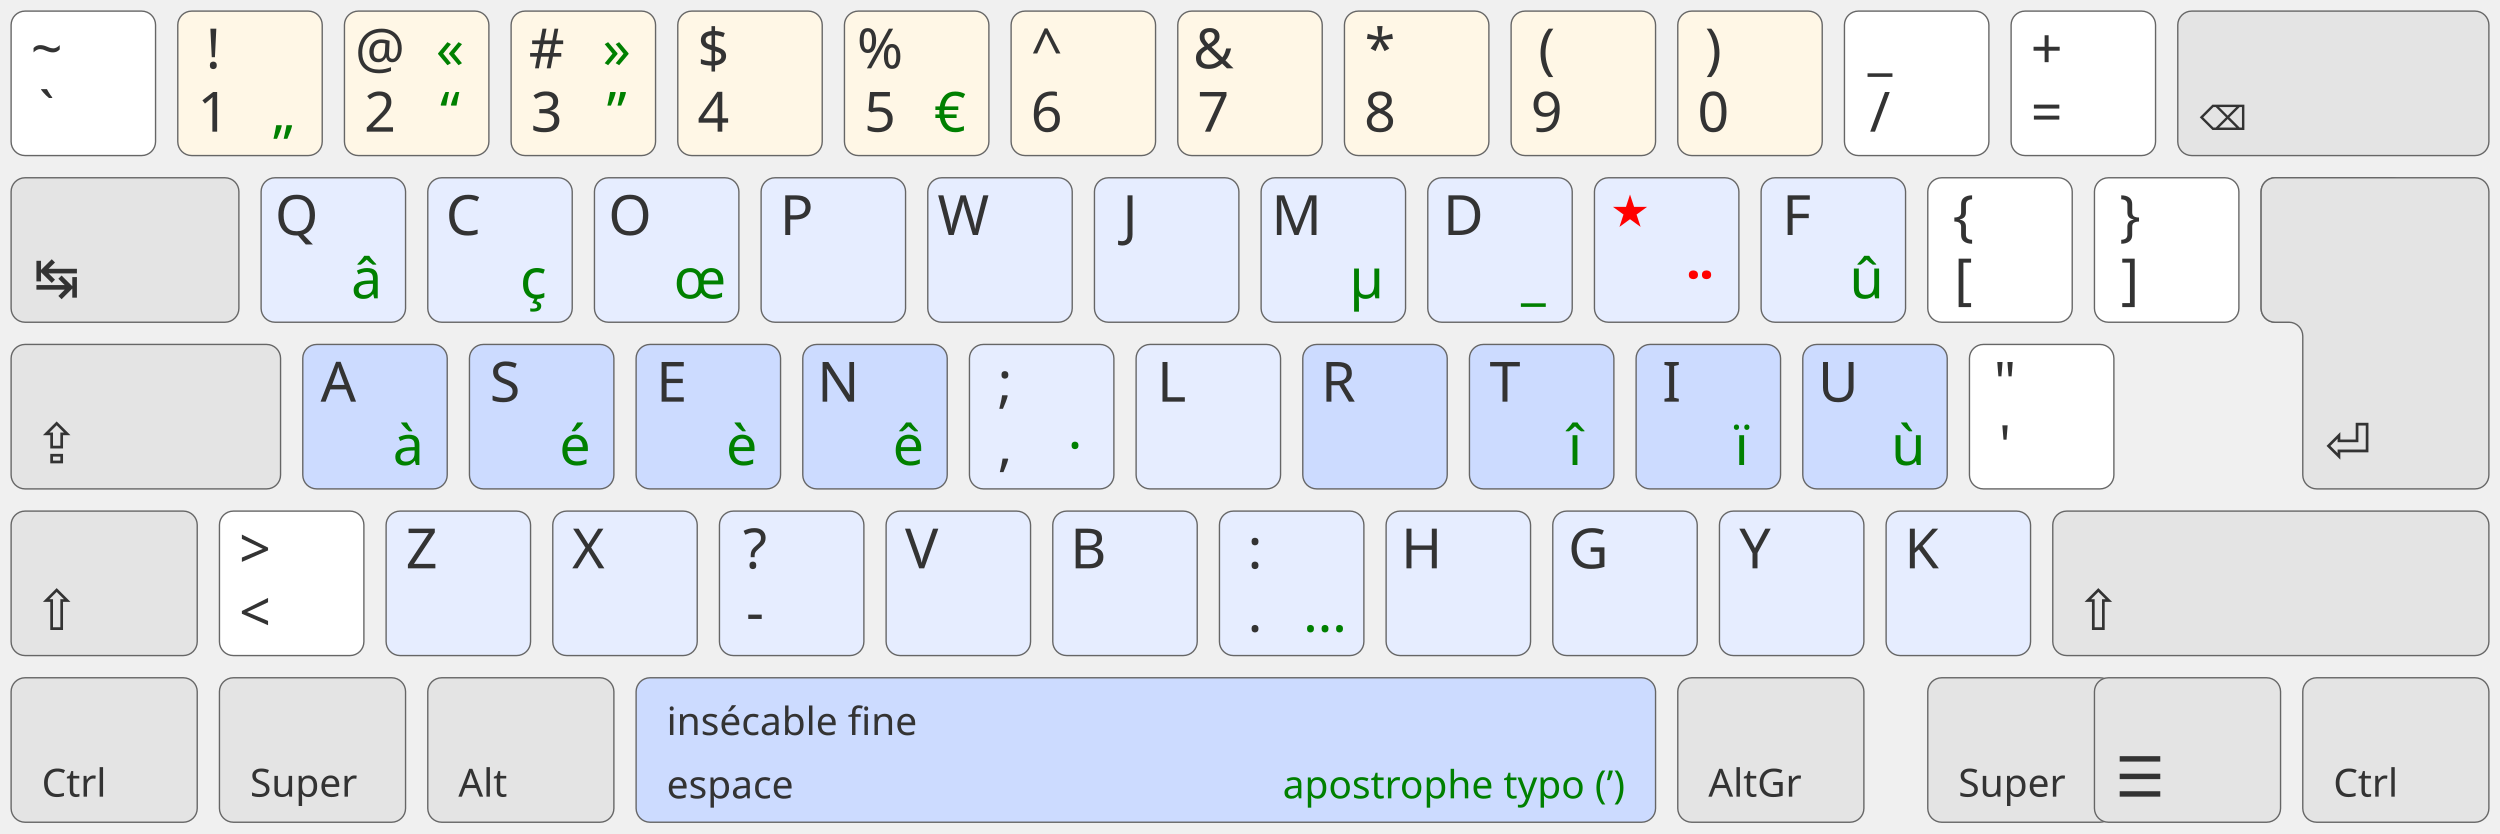
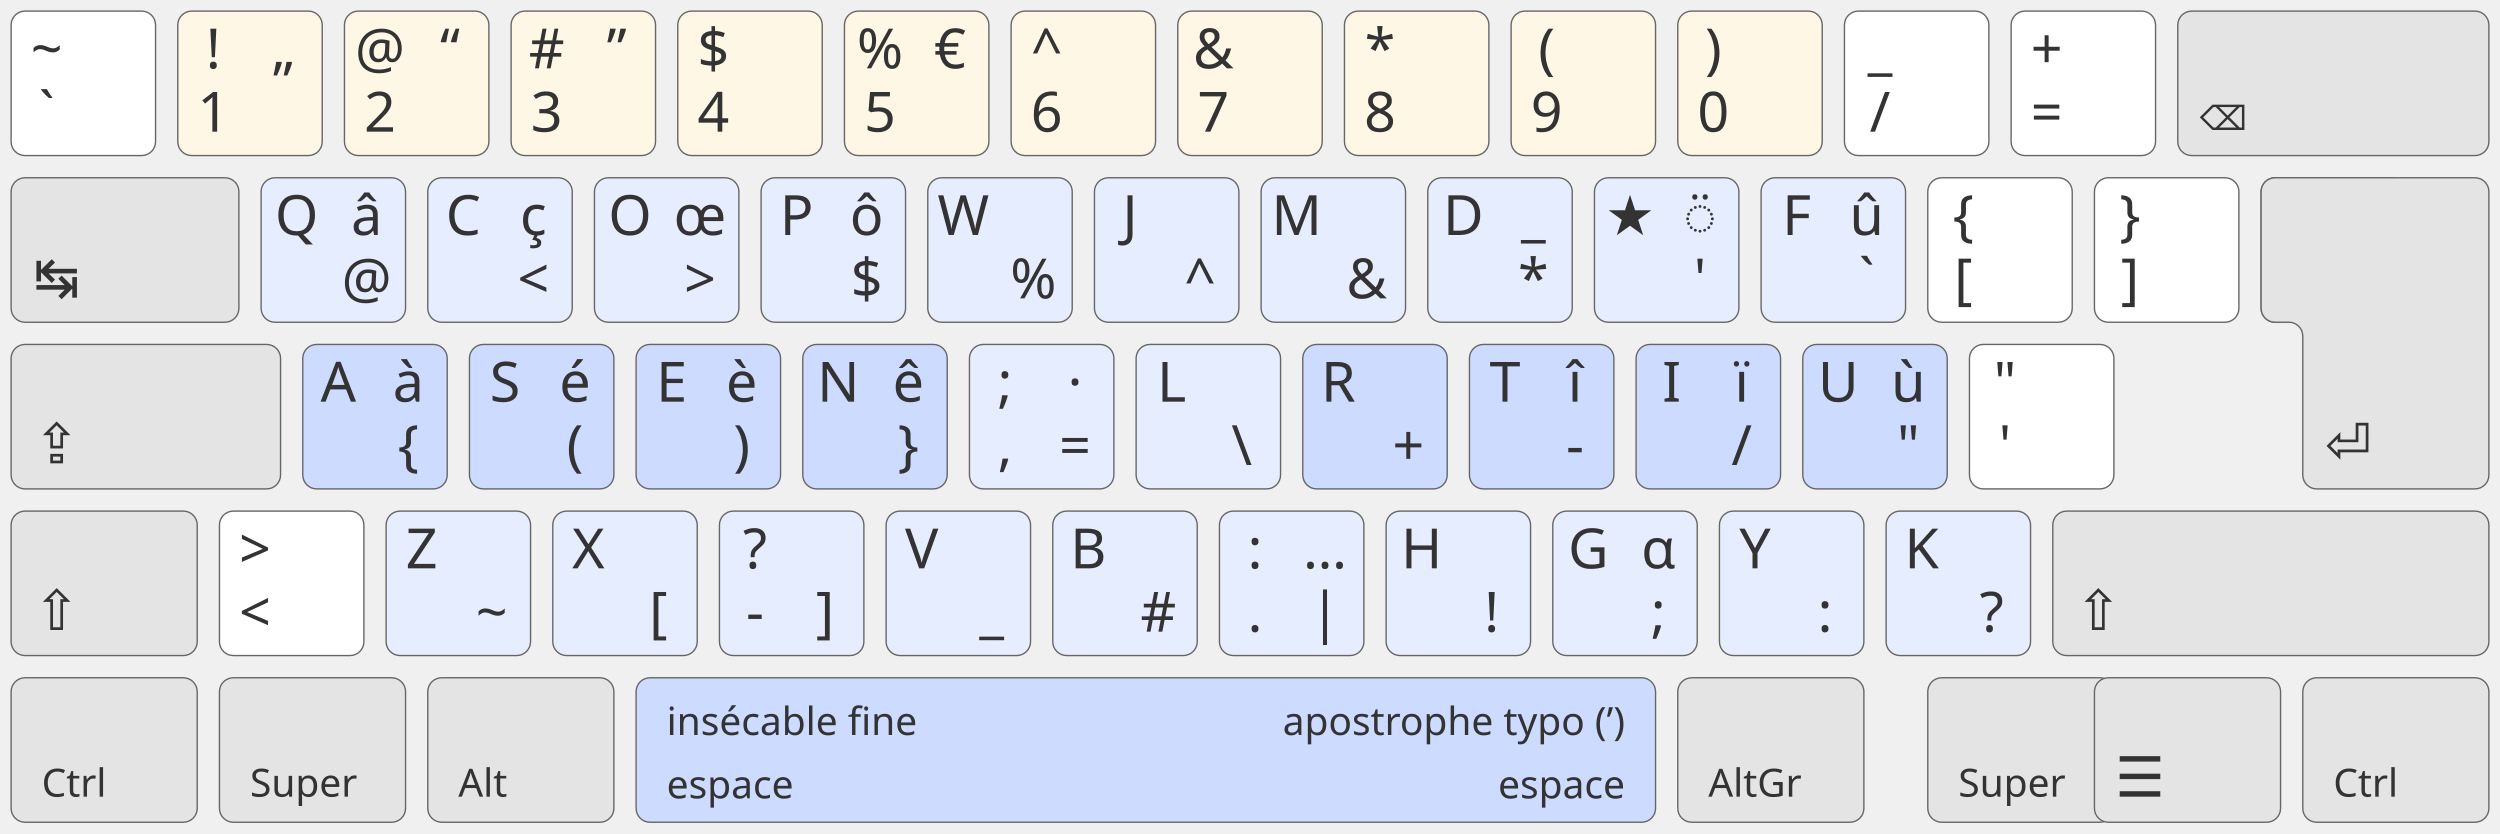
- <svg xmlns="http://www.w3.org/2000/svg" class="iso intlBackslash dk" platform="gnu" theme="reach" viewBox="0 0 900 300">
+ <svg xmlns="http://www.w3.org/2000/svg" class="iso intlBackslash full" platform="gnu" theme="reach" viewBox="0 0 900 300">
  <style>
-     :root {
-       color-scheme: light dark;
-     }
+     :root { color-scheme: light dark; }
+ 
    rect, path {
      stroke: #666;
      stroke-width: .5px;
      fill: #fff;
    }
    .specialKey,
    .specialKey rect,
    .specialKey path {
      fill: #e4e4e4;
    }
    text {
      fill: #333;
      font: normal 20px sans-serif;
      text-align: center;
    }
    #Backspace text {
      font-size: 12px;
    }

    #Escape { display: none; }

    #row_AE { transform: translate(4px, 4px); }
    #row_AD { transform: translate(4px, 64px); }
    #row_AC { transform: translate(4px, 124px); }
    #row_AB { transform: translate(4px, 184px); }
    #row_AA { transform: translate(4px, 244px); }

    /* Backslash + Enter */
    #Enter path.alt,
    #Enter     .iso,
    #Backslash .iso,
    .alt #Enter rect.ansi,
    .iso #Enter rect.ansi,
    .iso #Enter text.ansi,
    .alt #Backslash .ansi,
    .iso #Backslash .ansi { display: none; }
    #Enter text.ansi,
    .alt #Enter     .alt,
    .iso #Enter     .iso,
    .iso #Backslash .iso { display: block; }
    .iso #Backslash { transform: translate(765px, 60px); }
    .alt #Backslash { transform: translate(780px, -60px); }

    /* Backspace + IntlYen */
    #IntlYen, #Backspace .alt,
    .intlYen  #Backspace .ansi { display: none; }
    .intlYen  #Backspace .alt,
    .intlYen  #IntlYen { display: block; }

    /* ShiftLeft + IntlBackslash */
    #IntlBackslash, #ShiftLeft .iso,
    .intlBackslash  #ShiftLeft .ansi { display: none; }
    .intlBackslash  #ShiftLeft .iso,
    .intlBackslash  #IntlBackslash { display: block; }

    /* ShiftRight + IntlRo */
    #IntlRo, #ShiftRight .abnt,
    .intlRo  #ShiftRight .ansi { display: none; }
    .intlRo  #ShiftRight .abnt,
    .intlRo  #IntlRo { display: block; }

    /* Angle Mod */
    .am #KeyZ          { transform: translateX( 74px); }
    .am #KeyX          { transform: translateX(134px); }
    .am #KeyC          { transform: translateX(194px); }
    .am #KeyV          { transform: translateX(254px); }
    .am #KeyB          { transform: translateX(314px); }
    .am #IntlBackslash { transform: translateX(374px); }

    .specialKey   .ergo,
    .specialKey   .ol60,
    .specialKey   .ol50,
    .specialKey   .ol40,
    #Space        .ol60,
    #Space        .ol50,
    #Space        .ol40,
    #Backquote    .ol60,
    #BracketRight .ol60,
    #Equal        .ol60,
    .ergo #CapsLock,
    .ergo #Space      rect,
    .ergo #Backslash  rect,
    .ergo .specialKey rect,
    .ergo .specialKey text { display: none; }
    .ol50 #Escape,
    .ol40 #Escape,
    .ol60 #Space        .ol60,
    .ol50 #Space        .ol50,
    .ol40 #Space        .ol40,
    .ol60 #Backquote    .ol60,
    .ol60 #BracketRight .ol60,
    .ol60 #Backslash    .ol60,
    .ol60 #Equal        .ol60,
    .ol60 .specialKey   .ol60,
    .ol50 .specialKey   .ol50,
    .ol40 .specialKey   .ol40,
    .ergo .specialKey   .ergo { display: block; }

    .ol50 .pinkyKey, .ol50 #ContextMenu,
    .ol40 .pinkyKey, .ol40 #ContextMenu,
    .ol40 #row_AE .numberKey { display: none; }

    .ergo #row_AE       { transform: translate(94px, 4px); }
    .ergo #row_AD       { transform: translate(64px, 64px); }
    .ergo #row_AC       { transform: translate(49px, 124px); }
    .ergo #row_AB       { transform: translate(19px, 184px); }

    .ergo #Tab          { transform: translate(15px, 0px); }
    .ergo #ShiftLeft    { transform: translate(60px, 0px); }
    .ergo #ControlLeft  { transform: translate(75px, 0px); }
    .ergo #MetaLeft     { transform: translate(150px, 0px); }
    .ergo #AltLeft      { transform: translate(240px, 0px); }
    .ergo #Space        { transform: translate(315px, 0px); }
    .ergo #AltRight     { transform: translate(540px, 0px); }
    .ergo #MetaRight    { transform: translate(630px, 0px); }
    .ergo #ControlRight { transform: translate(750px, 0px); }

    .ergo .left         { transform: translate(-15px, 0px); }
    .ergo .right        { transform: translate(15px, 0px); }

    .ol60 .left         { transform: translate(-75px, 0px); }
    .ol60 #ControlRight { transform: translate(810px, 0px); }
    .ol60 #Backquote    { transform: translate(-15px, 0px); }
    .ol60 #ShiftRight   { transform: translate(795px, 0px); }
    .ol60 #ContextMenu  { transform: translate(750px, 0px); }
    .ol60 #Backslash    { transform: translate(690px, 120px); }
    .ol60 #Backspace    { transform: translate(277.5px, 60px); }
    .ol60 #Enter        { transform: translate(322.5px, 60px); }

    .ol50 #Escape       { transform: translate(-15px, 0px); }
    .ol50 #Backspace    { transform: translate(660px, 0px); }
    .ol50 #Enter        { transform: translate(705px, -60px); }

    .ol40 #Escape       { transform: translate(-15px, 120px); }
    .ol40 #Backspace    { transform: translate(660px, 60px); }
    .ol40 #Enter        { transform: translate(705px, 0px); }

    [platform="gnu"].ergo .specialKey .win,
    [platform="gnu"].ergo .specialKey .mac,
    [platform="win"].ergo .specialKey .gnu,
    [platform="win"].ergo .specialKey .mac { display: none; }
    .ergo .specialKey .mac,
    [platform="gnu"].ergo .specialKey .gnu,
    [platform="win"].ergo .specialKey .win { display: block; }

    /* swap Alt/Meta for MacOSX */
    [platform="gnu"].ergo #MetaLeft,
    [platform="win"].ergo #MetaLeft,
                    .ergo #AltLeft   { transform: translate(150px, 0px); }
    [platform="gnu"].ergo #AltLeft,
    [platform="win"].ergo #AltLeft,
                    .ergo #MetaLeft  { transform: translate(240px, 0px); }
    [platform="gnu"].ergo #AltRight,
    [platform="win"].ergo #AltRight,
                    .ergo #MetaRight { transform: translate(570px, 0px); }
    [platform="gnu"].ergo #MetaRight,
    [platform="win"].ergo #MetaRight,
                    .ergo #AltRight  { transform: translate(660px, 0px); }

    #NonConvert, #Convert, #KanaMode,
    #Lang1, #Lang2,
    #Space .jis,
    #Space .ks,
    .ergo #Space .ansi,
    .ol60 #Space .ansi,
    .ks  #Space .ansi,
    .ks  #Space .jis,
    .jis #Space .ansi,
    .jis #Space .ks { display: none; }
    .ks  #Space .ks,
    .jis #NonConvert, .jis #Convert, .jis #KanaMode,
    .ks #Lang1, .ks #Lang2,
    .jis #Space .jis { display: block; }

    #Backquote .jis,
    #CapsLock  .jis,
    .jis #Backquote .ansi,
    .jis #CapsLock  .ansi { display: none; }
    .jis #Backquote .jis,
    .jis #CapsLock .jis { display: block; }

    #Space text,
    #Lang1 text,
    #Lang2 text,
    #Convert text,
    #NonConvert text,
    .jis #CapsLock text { font-size: 14px; }
    #KanaMode text,
    .jis #Backquote text { font-size: 10px; }

    .specialKey .win,
    .specialKey .gnu {
      display: none;
      font-size: 14px;
    }

    /* display MacOSX by default */
    [platform="gnu"] .specialKey .win,
    [platform="gnu"] .specialKey .mac,
    [platform="win"] .specialKey .gnu,
    [platform="win"] .specialKey .mac { display: none; }
    [platform="mac"] .specialKey .mac,
    [platform="gnu"] .specialKey .gnu,
    [platform="win"] .specialKey .win { display: block; }

    /* swap Alt/Meta for MacOSX */
    [platform="gnu"] #MetaLeft,
    [platform="win"] #MetaLeft,  #AltLeft   { transform: translate(75px, 0px); }
    [platform="gnu"] #AltLeft,
    [platform="win"] #AltLeft,   #MetaLeft  { transform: translate(150px, 0px); }
    [platform="gnu"] #AltRight,
    [platform="win"] #AltRight,  #MetaRight { transform: translate(600px, 0px); }
    [platform="gnu"] #MetaRight,
    [platform="win"] #MetaRight, #AltRight  { transform: translate(675px, 0px); }

-     g:target rect, .press rect,
-     g:target path, .press path {
-       fill: #aad;
-     }
- 
+     /* optional color theme */
    [theme="reach"] .numberKey rect { fill: hsl( 42, 100%, 95%); }
    [theme="reach"] .letterKey rect { fill: hsl(222, 100%, 95%); }
    [theme="reach"] .homeKey   rect { fill: hsl(222, 100%, 90%); }

-     /* dimmed AltGr + bold dead keys */
-     .level3, .level4 { fill: blue; opacity: .4; }
-     .level5, .level6 { fill: green; }
-     .deadKey {
-       fill: red;
-       font-size: 16px;
-       transform: translateY(-3px);
-     }
-     .diacritic  {
-       font-size: 24px;
-       font-weight: bolder;
-       transform: translateY(8px);
-     }
- 
-     /* hide Level4 (Shift+AltGr) unless AltGr is pressed */
-     .level4        { display: none; }
-     .altgr .level4 { display: block; }
- 
-     /* highlight AltGr + Dead Keys
-     .dk .level1, .altgr .level1,
-     .dk .level2, .altgr .level2 { opacity: 0.25; }
-     .dk .level5, .altgr .level3,
-     .dk .level6, .altgr .level4 { opacity: 1; }
-     */
-     .dk .level3,
-     .dk .level4 { display: none; }
+     /* hide level3-6 by default */
+     .level3, .level4, .level5, .level6 { display: none; }
+ 
+     /* show 1dk */
+     .odk .level5,
+     .odk .level6 { display: block; }
+ 
+     /* show 1dk and AltGr */
+     .full .level3,
+     .full .level5 { display: block; opacity: 1; }
+     .full .level5 { transform: translate(0px, -22.8px); }
+ 
+     /* show AltGr */
+     .altgr .level3,
+     .altgr .level4 { display: block; opacity: 1; }

    @media (prefers-color-scheme: dark) {
      rect, path { stroke: #777; fill: #444; }
      .specialKey, .specialKey rect, .specialKey path { fill: #333; }
-       g:target rect, .press rect, g:target path, .press path { fill: #558; }
      text { fill: #bbb; }
      .level3, .level4 { fill: #99f; }
      .level5, .level6 { fill: #6d6; }
      .deadKey { fill: #f44; }

      [theme="reach"] .numberKey rect { fill: hsl( 61, 25%, 30%); }
      [theme="reach"] .letterKey rect { fill: hsl(136, 30%, 30%); }
      [theme="reach"] .letterKey rect { fill: hsl(180, 30%, 30%); }
      [theme="reach"] .homeKey   rect { fill: hsl(230, 30%, 30%); }
    }
  </style>
  <g id="row_AE">
    <g class="left">
      <g id="Escape" class="specialKey">
        <rect width="67" height="52" class="ergo" rx="5" ry="5" />
        <text x="16.4" y="42.8" class="ergo" text-anchor="middle">⎋</text>
      </g>
      <g id="Backquote" class="pinkyKey">
        <rect width="52" height="52" class="specialKey jis" rx="5" ry="5" />
        <rect width="52" height="52" class="ansi alt iso ergo" rx="5" ry="5" />
        <rect width="67" height="52" class="ol60" rx="5" ry="5" />
        <text x="26" y="20" class="jis" text-anchor="middle">半角</text>
        <text x="26" y="32" class="jis" text-anchor="middle">全角</text>
        <text x="26" y="44" class="jis" text-anchor="middle">漢字</text>
        <g class="ansi key" text-anchor="middle">
          <text x="12.8" y="43.4" class="level1">`</text>
          <text x="12.8" y="20.6" class="level2">~</text>
        </g>
      </g>
      <g id="Digit1" class="numberKey" transform="translate(60)">
        <rect width="52" height="52" rx="5" ry="5" />
        <g class="key" text-anchor="middle">
          <text x="12.8" y="43.4" class="level1">1</text>
          <text x="12.8" y="20.6" class="level2">!</text>
          <text x="38.0" y="43.4" class="level5">„</text>
        </g>
      </g>
      <g id="Digit2" class="numberKey" transform="translate(120)">
        <rect width="52" height="52" rx="5" ry="5" />
        <g class="key" text-anchor="middle">
          <text x="12.8" y="43.4" class="level1">2</text>
          <text x="12.8" y="20.6" class="level2">@</text>
          <text x="38.0" y="43.4" class="level5">“</text>
          <text x="38.0" y="20.6" class="level6">«</text>
        </g>
      </g>
      <g id="Digit3" class="numberKey" transform="translate(180)">
        <rect width="52" height="52" rx="5" ry="5" />
        <g class="key" text-anchor="middle">
          <text x="12.8" y="43.4" class="level1">3</text>
          <text x="12.8" y="20.6" class="level2">#</text>
          <text x="38.0" y="43.4" class="level5">”</text>
          <text x="38.0" y="20.6" class="level6">»</text>
        </g>
      </g>
      <g id="Digit4" class="numberKey" transform="translate(240)">
        <rect width="52" height="52" rx="5" ry="5" />
        <g class="key" text-anchor="middle">
          <text x="12.8" y="43.4" class="level1">4</text>
          <text x="12.8" y="20.6" class="level2">$</text>
        </g>
      </g>
      <g id="Digit5" class="numberKey" transform="translate(300)">
        <rect width="52" height="52" rx="5" ry="5" />
        <g class="key" text-anchor="middle">
          <text x="12.8" y="43.4" class="level1">5</text>
          <text x="12.8" y="20.6" class="level2">%</text>
          <text x="38.0" y="43.4" class="level5">€</text>
        </g>
      </g>
    </g>
    <g class="right">
      <g id="Digit6" class="numberKey" transform="translate(360)">
        <rect width="52" height="52" rx="5" ry="5" />
        <g class="key" text-anchor="middle">
          <text x="12.8" y="43.4" class="level1">6</text>
          <text x="12.8" y="20.6" class="level2">^</text>
        </g>
      </g>
      <g id="Digit7" class="numberKey" transform="translate(420)">
        <rect width="52" height="52" rx="5" ry="5" />
        <g class="key" text-anchor="middle">
          <text x="12.8" y="43.4" class="level1">7</text>
          <text x="12.8" y="20.6" class="level2">&amp;</text>
        </g>
      </g>
      <g id="Digit8" class="numberKey" transform="translate(480)">
        <rect width="52" height="52" rx="5" ry="5" />
        <g class="key" text-anchor="middle">
          <text x="12.8" y="43.4" class="level1">8</text>
          <text x="12.8" y="20.6" class="level2">*</text>
        </g>
      </g>
      <g id="Digit9" class="numberKey" transform="translate(540)">
        <rect width="52" height="52" rx="5" ry="5" />
        <g class="key" text-anchor="middle">
          <text x="12.8" y="43.4" class="level1">9</text>
          <text x="12.8" y="20.6" class="level2">(</text>
        </g>
      </g>
      <g id="Digit0" class="numberKey" transform="translate(600)">
        <rect width="52" height="52" rx="5" ry="5" />
        <g class="key" text-anchor="middle">
          <text x="12.8" y="43.4" class="level1">0</text>
          <text x="12.8" y="20.6" class="level2">)</text>
        </g>
      </g>
      <g id="Minus" class="pinkyKey" transform="translate(660)">
        <rect width="52" height="52" rx="5" ry="5" />
        <g class="key" text-anchor="middle">
          <text x="12.8" y="43.4" class="level1">/</text>
          <text x="12.8" y="20.6" class="level2">_</text>
        </g>
      </g>
      <g id="Equal" class="pinkyKey" transform="translate(720)">
        <rect width="52" height="52" rx="5" ry="5" />
        <rect width="67" height="52" class="ol60" rx="5" ry="5" />
        <g class="key" text-anchor="middle">
          <text x="12.8" y="43.4" class="level1">=</text>
          <text x="12.8" y="20.6" class="level2">+</text>
        </g>
      </g>
      <g id="IntlYen" class="pinkyKey" transform="translate(780)">
        <rect width="52" height="52" rx="5" ry="5" />
        <g class="key" text-anchor="middle">
          <text x="12.8" y="43.4" class="level1">\</text>
          <text x="12.8" y="20.6" class="level2">|</text>
        </g>
      </g>
      <g id="Backspace" class="specialKey" transform="translate(780)">
        <rect width="112" height="52" class="ansi" rx="5" ry="5" />
        <rect width="67" height="112" y="-60" class="ol60" rx="5" ry="5" />
        <rect width="67" height="52" class="ol40 ol50" rx="5" ry="5" />
        <rect width="52" height="52" x="60" class="alt" rx="5" ry="5" />
        <text x="16.4" y="42.8" class="ansi" text-anchor="middle">⌫</text>
        <text x="16.4" y="42.8" class="ergo" text-anchor="middle">⌫</text>
        <text x="16.4" y="42.8" class="alt" text-anchor="middle" transform="translate(60)">⌫</text>
      </g>
    </g>
  </g>
  <g id="row_AD">
    <g class="left">
      <g id="Tab" class="specialKey">
        <rect width="82" height="52" rx="5" ry="5" />
        <rect width="67" height="52" class="ergo" rx="5" ry="5" />
        <text x="16.4" y="42.8" text-anchor="middle">↹</text>
        <text x="16.4" y="42.8" class="ergo" text-anchor="middle">↹</text>
      </g>
      <g id="KeyQ" class="letterKey" transform="translate(90)">
        <rect width="52" height="52" rx="5" ry="5" />
        <g class="key" text-anchor="middle">
          <text x="12.8" y="20.6" class="level2">Q</text>
          <text x="38.0" y="43.4" class="level3">@</text>
          <text x="38.0" y="43.4" class="level5">â</text>
        </g>
      </g>
      <g id="KeyW" class="letterKey" transform="translate(150)">
        <rect width="52" height="52" rx="5" ry="5" />
        <g class="key" text-anchor="middle">
          <text x="12.8" y="20.6" class="level2">C</text>
          <text x="38.0" y="43.4" class="level3">&lt;</text>
          <text x="38.0" y="43.4" class="level5">ç</text>
        </g>
      </g>
      <g id="KeyE" class="letterKey" transform="translate(210)">
        <rect width="52" height="52" rx="5" ry="5" />
        <g class="key" text-anchor="middle">
          <text x="12.8" y="20.6" class="level2">O</text>
          <text x="38.0" y="43.4" class="level3">&gt;</text>
          <text x="38.0" y="43.4" class="level5">œ</text>
        </g>
      </g>
      <g id="KeyR" class="letterKey" transform="translate(270)">
        <rect width="52" height="52" rx="5" ry="5" />
        <g class="key" text-anchor="middle">
          <text x="12.8" y="20.6" class="level2">P</text>
          <text x="38.0" y="43.4" class="level3">$</text>
+           <text x="38.0" y="43.4" class="level5">ô</text>
        </g>
      </g>
      <g id="KeyT" class="letterKey" transform="translate(330)">
        <rect width="52" height="52" rx="5" ry="5" />
        <g class="key" text-anchor="middle">
          <text x="12.8" y="20.6" class="level2">W</text>
          <text x="38.0" y="43.4" class="level3">%</text>
          <text x="38.0" y="20.6" class="level4">‰</text>
        </g>
      </g>
    </g>
    <g class="right">
      <g id="KeyY" class="letterKey" transform="translate(390)">
        <rect width="52" height="52" rx="5" ry="5" />
        <g class="key" text-anchor="middle">
          <text x="12.8" y="20.6" class="level2">J</text>
          <text x="38.0" y="43.4" class="level3">^</text>
-           <text x="38.0" y="20.6" class="level4 deadKey diacritic">^</text>
+           <text x="38.0" y="20.6" class="level4 deadKey">◌̂</text>
        </g>
      </g>
      <g id="KeyU" class="letterKey" transform="translate(450)">
        <rect width="52" height="52" rx="5" ry="5" />
        <g class="key" text-anchor="middle">
          <text x="12.8" y="20.6" class="level2">M</text>
          <text x="38.0" y="43.4" class="level3">&amp;</text>
-           <text x="38.0" y="43.4" class="level5">µ</text>
+           <text x="38.0" y="43.4" class="level5"> </text>
        </g>
      </g>
      <g id="KeyI" class="letterKey" transform="translate(510)">
        <rect width="52" height="52" rx="5" ry="5" />
        <g class="key" text-anchor="middle">
          <text x="12.8" y="20.6" class="level2">D</text>
          <text x="38.0" y="43.4" class="level3">*</text>
          <text x="38.0" y="20.6" class="level4">×</text>
          <text x="38.0" y="43.4" class="level5">_</text>
        </g>
      </g>
      <g id="KeyO" class="letterKey" transform="translate(570)">
        <rect width="52" height="52" rx="5" ry="5" />
        <g class="key" text-anchor="middle">
          <text x="12.8" y="20.6" class="level2 deadKey">★</text>
-           <text x="38.0" y="43.4" class="level3">"</text>
-           <text x="38.0" y="20.6" class="level4 deadKey diacritic">¨</text>
-           <text x="38.0" y="43.4" class="level5 deadKey diacritic">¨</text>
+           <text x="38.0" y="43.4" class="level3">'</text>
+           <text x="38.0" y="20.6" class="level4 deadKey">◌́</text>
+           <text x="38.0" y="43.4" class="level5 deadKey">◌̈</text>
        </g>
      </g>
      <g id="KeyP" class="letterKey" transform="translate(630)">
        <rect width="52" height="52" rx="5" ry="5" />
        <g class="key" text-anchor="middle">
          <text x="12.8" y="20.6" class="level2">F</text>
          <text x="38.0" y="43.4" class="level3">`</text>
+           <text x="38.0" y="20.6" class="level4 deadKey">◌̀</text>
          <text x="38.0" y="43.4" class="level5">û</text>
        </g>
      </g>
      <g id="BracketLeft" class="pinkyKey" transform="translate(690)">
        <rect width="52" height="52" rx="5" ry="5" />
        <g class="key" text-anchor="middle">
          <text x="12.8" y="43.4" class="level1">[</text>
          <text x="12.8" y="20.6" class="level2">{</text>
        </g>
      </g>
      <g id="BracketRight" class="pinkyKey" transform="translate(750)">
        <rect width="52" height="52" rx="5" ry="5" />
        <rect width="67" height="52" class="ol60" rx="5" ry="5" />
        <g class="key" text-anchor="middle">
          <text x="12.8" y="43.4" class="level1">]</text>
          <text x="12.8" y="20.6" class="level2">}</text>
        </g>
      </g>
      <g id="Backslash" class="pinkyKey" transform="translate(810)">
        <rect width="82" height="52" class="ansi" rx="5" ry="5" />
        <rect width="52" height="52" class="iso ol60" rx="5" ry="5" />
        <g class="key" text-anchor="middle">
          <text x="12.8" y="43.4" class="level1">\</text>
          <text x="12.8" y="20.6" class="level2">|</text>
        </g>
      </g>
    </g>
  </g>
  <g id="row_AC">
    <g class="left">
      <g id="CapsLock" class="specialKey">
        <rect width="97" height="52" rx="5" ry="5" />
        <text x="16.4" y="42.8" class="ansi" text-anchor="middle">⇪</text>
        <text x="23" y="42.8" class="jis" text-anchor="middle">英数</text>
      </g>
      <g id="KeyA" class="letterKey homeKey" transform="translate(105)">
        <rect width="52" height="52" rx="5" ry="5" />
        <g class="key" text-anchor="middle">
          <text x="12.8" y="20.6" class="level2">A</text>
          <text x="38.0" y="43.4" class="level3">{</text>
          <text x="38.0" y="43.4" class="level5">à</text>
        </g>
      </g>
      <g id="KeyS" class="letterKey homeKey" transform="translate(165)">
        <rect width="52" height="52" rx="5" ry="5" />
        <g class="key" text-anchor="middle">
          <text x="12.8" y="20.6" class="level2">S</text>
          <text x="38.0" y="43.4" class="level3">(</text>
+           <text x="38.0" y="20.6" class="level4">⁽</text>
          <text x="38.0" y="43.4" class="level5">é</text>
        </g>
      </g>
      <g id="KeyD" class="letterKey homeKey" transform="translate(225)">
        <rect width="52" height="52" rx="5" ry="5" />
        <g class="key" text-anchor="middle">
          <text x="12.8" y="20.6" class="level2">E</text>
          <text x="38.0" y="43.4" class="level3">)</text>
          <text x="38.0" y="20.6" class="level4">⁾</text>
          <text x="38.0" y="43.4" class="level5">è</text>
        </g>
      </g>
      <g id="KeyF" class="letterKey homeKey" transform="translate(285)">
        <rect width="52" height="52" rx="5" ry="5" />
        <g class="key" text-anchor="middle">
          <text x="12.8" y="20.6" class="level2">N</text>
          <text x="38.0" y="43.4" class="level3">}</text>
          <text x="38.0" y="43.4" class="level5">ê</text>
        </g>
      </g>
      <g id="KeyG" class="letterKey" transform="translate(345)">
        <rect width="52" height="52" rx="5" ry="5" />
        <g class="key" text-anchor="middle">
          <text x="12.8" y="43.4" class="level1">,</text>
          <text x="12.8" y="20.6" class="level2">;</text>
          <text x="38.0" y="43.4" class="level3">=</text>
          <text x="38.0" y="20.6" class="level4">≠</text>
          <text x="38.0" y="43.4" class="level5">·</text>
        </g>
      </g>
    </g>
    <g class="right">
      <g id="KeyH" class="letterKey" transform="translate(405)">
        <rect width="52" height="52" rx="5" ry="5" />
        <g class="key" text-anchor="middle">
          <text x="12.8" y="20.6" class="level2">L</text>
          <text x="38.0" y="43.4" class="level3">\</text>
          <text x="38.0" y="43.4" class="level5"> </text>
        </g>
      </g>
      <g id="KeyJ" class="letterKey homeKey" transform="translate(465)">
        <rect width="52" height="52" rx="5" ry="5" />
        <g class="key" text-anchor="middle">
          <text x="12.8" y="20.6" class="level2">R</text>
          <text x="38.0" y="43.4" class="level3">+</text>
          <text x="38.0" y="43.4" class="level5"> </text>
        </g>
      </g>
      <g id="KeyK" class="letterKey homeKey" transform="translate(525)">
        <rect width="52" height="52" rx="5" ry="5" />
        <g class="key" text-anchor="middle">
          <text x="12.8" y="20.6" class="level2">T</text>
          <text x="38.0" y="43.4" class="level3">-</text>
          <text x="38.0" y="43.4" class="level5">î</text>
        </g>
      </g>
      <g id="KeyL" class="letterKey homeKey" transform="translate(585)">
        <rect width="52" height="52" rx="5" ry="5" />
        <g class="key" text-anchor="middle">
          <text x="12.8" y="20.6" class="level2">I</text>
          <text x="38.0" y="43.4" class="level3">/</text>
          <text x="38.0" y="43.4" class="level5">ï</text>
        </g>
      </g>
      <g id="Semicolon" class="letterKey homeKey" transform="translate(645)">
        <rect width="52" height="52" rx="5" ry="5" />
        <g class="key" text-anchor="middle">
          <text x="12.8" y="20.6" class="level2">U</text>
          <text x="38.0" y="43.4" class="level3">"</text>
+           <text x="38.0" y="20.6" class="level4 deadKey">◌̈</text>
          <text x="38.0" y="43.4" class="level5">ù</text>
        </g>
      </g>
      <g id="Quote" class="pinkyKey" transform="translate(705)">
        <rect width="52" height="52" rx="5" ry="5" />
        <g class="key" text-anchor="middle">
          <text x="12.8" y="43.4" class="level1">'</text>
          <text x="12.8" y="20.6" class="level2">"</text>
        </g>
      </g>
      <g id="Enter" class="specialKey" transform="translate(765)">
        <path d="M50-60h72a5 5 0 0 1 5 5V47a5 5 0 0 1-5 5H5a5 5 0 0 1-5-5V5a5 5 0 0 1 5-5h35a5 5 1 0 0 5-5v-50a5 5 0 0 1 5-5z" class="alt" />
        <path d="M50-60h72a5 5 0 0 1 5 5V47a5 5 0 0 1-5 5H65a5 5 0 0 1-5-5V-3a5 5 1 0 0-5-5h-5a5 5 0 0 1-5-5v-42a5 5 0 0 1 5-5z" class="iso" />
        <rect width="127" height="52" class="ansi" rx="5" ry="5" />
        <rect width="67" height="112" y="-60" class="ol60" rx="5" ry="5" />
        <rect width="67" height="52" class="ol40 ol50" rx="5" ry="5" />
        <text x="16.4" y="42.8" class="ansi alt ergo" text-anchor="middle">⏎</text>
        <text x="16.4" y="42.8" class="iso" text-anchor="middle" transform="translate(60)">⏎</text>
      </g>
    </g>
  </g>
  <g id="row_AB">
    <g class="left">
      <g id="ShiftLeft" class="specialKey">
        <rect width="127" height="52" class="ansi alt" rx="5" ry="5" />
        <rect width="67" height="52" class="iso" rx="5" ry="5" />
        <rect width="67" height="112" y="-60" class="ol50 ol60" rx="5" ry="5" />
        <rect width="67" height="52" class="ol40" rx="5" ry="5" />
        <text x="16.4" y="42.8" text-anchor="middle">⇧</text>
        <text x="16.4" y="42.8" class="ergo" text-anchor="middle">⇧</text>
      </g>
      <g id="IntlBackslash" class="pinkyKey" transform="translate(75)">
        <rect width="52" height="52" rx="5" ry="5" />
        <g class="key" text-anchor="middle">
          <text x="12.8" y="43.4" class="level1">&lt;</text>
          <text x="12.8" y="20.6" class="level2">&gt;</text>
        </g>
      </g>
      <g id="KeyZ" class="letterKey" transform="translate(135)">
        <rect width="52" height="52" rx="5" ry="5" />
        <g class="key" text-anchor="middle">
          <text x="12.8" y="20.6" class="level2">Z</text>
          <text x="38.0" y="43.4" class="level3">~</text>
-           <text x="38.0" y="20.6" class="level4 deadKey diacritic">~</text>
+           <text x="38.0" y="20.6" class="level4 deadKey">◌̃</text>
          <text x="38.0" y="43.4" class="level5"> </text>
        </g>
      </g>
      <g id="KeyX" class="letterKey" transform="translate(195)">
        <rect width="52" height="52" rx="5" ry="5" />
        <g class="key" text-anchor="middle">
          <text x="12.8" y="20.6" class="level2">X</text>
          <text x="38.0" y="43.4" class="level3">[</text>
        </g>
      </g>
      <g id="KeyC" class="letterKey" transform="translate(255)">
        <rect width="52" height="52" rx="5" ry="5" />
        <g class="key" text-anchor="middle">
          <text x="12.8" y="43.4" class="level1">-</text>
          <text x="12.8" y="20.6" class="level2">?</text>
          <text x="38.0" y="43.4" class="level3">]</text>
          <text x="38.0" y="43.4" class="level5"> </text>
        </g>
      </g>
      <g id="KeyV" class="letterKey" transform="translate(315)">
        <rect width="52" height="52" rx="5" ry="5" />
        <g class="key" text-anchor="middle">
          <text x="12.8" y="20.6" class="level2">V</text>
          <text x="38.0" y="43.4" class="level3">_</text>
        </g>
      </g>
      <g id="KeyB" class="letterKey" transform="translate(375)">
        <rect width="52" height="52" rx="5" ry="5" />
        <g class="key" text-anchor="middle">
          <text x="12.8" y="20.6" class="level2">B</text>
          <text x="38.0" y="43.4" class="level3">#</text>
        </g>
      </g>
    </g>
    <g class="right">
      <g id="KeyN" class="letterKey" transform="translate(435)">
        <rect width="52" height="52" rx="5" ry="5" />
        <g class="key" text-anchor="middle">
          <text x="12.8" y="43.4" class="level1">.</text>
          <text x="12.8" y="20.6" class="level2">:</text>
          <text x="38.0" y="43.4" class="level3">|</text>
          <text x="38.0" y="43.4" class="level5">…</text>
        </g>
      </g>
      <g id="KeyM" class="letterKey" transform="translate(495)">
        <rect width="52" height="52" rx="5" ry="5" />
        <g class="key" text-anchor="middle">
          <text x="12.8" y="20.6" class="level2">H</text>
          <text x="38.0" y="43.4" class="level3">!</text>
          <text x="38.0" y="43.4" class="level5"> </text>
        </g>
      </g>
      <g id="Comma" class="letterKey" transform="translate(555)">
        <rect width="52" height="52" rx="5" ry="5" />
        <g class="key" text-anchor="middle">
          <text x="12.8" y="20.6" class="level2">G</text>
          <text x="38.0" y="43.4" class="level3">;</text>
-           <text x="38.0" y="43.4" class="level5"> </text>
+           <text x="38.0" y="43.4" class="level5 deadKey">α</text>
        </g>
      </g>
      <g id="Period" class="letterKey" transform="translate(615)">
        <rect width="52" height="52" rx="5" ry="5" />
        <g class="key" text-anchor="middle">
          <text x="12.8" y="20.6" class="level2">Y</text>
          <text x="38.0" y="43.4" class="level3">:</text>
          <text x="38.0" y="43.4" class="level5"> </text>
        </g>
      </g>
      <g id="Slash" class="letterKey" transform="translate(675)">
        <rect width="52" height="52" rx="5" ry="5" />
        <g class="key" text-anchor="middle">
          <text x="12.8" y="20.6" class="level2">K</text>
          <text x="38.0" y="43.4" class="level3">?</text>
        </g>
      </g>
      <g id="IntlRo" class="pinkyKey" transform="translate(735)">
        <rect width="52" height="52" rx="5" ry="5" />
      </g>
      <g id="ShiftRight" class="specialKey" transform="translate(735)">
        <rect width="157" height="52" class="ansi" rx="5" ry="5" />
        <rect width="97" height="52" x="60" class="abnt" rx="5" ry="5" />
        <rect width="67" height="112" y="-60" class="ol50 ol60" rx="5" ry="5" />
        <rect width="67" height="52" class="ol40" rx="5" ry="5" />
        <text x="16.4" y="42.8" class="ansi" text-anchor="middle">⇧</text>
        <text x="16.4" y="42.8" class="ergo" text-anchor="middle">⇧</text>
        <text x="16.4" y="42.8" class="abnt" text-anchor="middle" transform="translate(60)">⇧</text>
      </g>
    </g>
  </g>
  <g id="row_AA">
    <g class="left">
      <g id="ControlLeft" class="specialKey">
        <rect width="67" height="52" rx="5" ry="5" />
        <rect width="67" height="52" class="ergo" rx="5" ry="5" />
        <text x="11.0" y="42.8" class="win gnu">Ctrl</text>
        <text x="16.4" y="42.8" class="mac" text-anchor="middle">⌃</text>
      </g>
      <g id="MetaLeft" class="specialKey" transform="translate(75)">
        <rect width="67" height="52" rx="5" ry="5" />
        <rect width="82" height="52" class="ergo" rx="5" ry="5" />
        <text x="11.0" y="42.8" class="win">Win</text>
        <text x="11.0" y="42.8" class="gnu">Super</text>
        <text x="16.4" y="42.8" class="mac" text-anchor="middle">⌘</text>
      </g>
      <g id="AltLeft" class="specialKey" transform="translate(150)">
        <rect width="67" height="52" rx="5" ry="5" />
        <rect width="82" height="52" class="ergo" rx="5" ry="5" />
        <text x="11.0" y="42.8" class="win gnu">Alt</text>
        <text x="16.4" y="42.8" class="mac" text-anchor="middle">⌥</text>
      </g>
      <g id="Lang2" class="specialKey" transform="translate(225)">
        <rect width="52" height="52" rx="5" ry="5" />
        <text x="20" y="42.8" text-anchor="middle">한자</text>
      </g>
      <g id="NonConvert" class="specialKey" transform="translate(225)">
        <rect width="52" height="52" rx="5" ry="5" />
        <text x="26" y="42.8" text-anchor="middle">無変換</text>
      </g>
    </g>
    <g id="Space" class="homeKey" transform="translate(225)">
      <rect width="367" height="52" class="ansi" rx="5" ry="5" />
      <rect width="322" height="52" x="-60" class="ol60" rx="5" ry="5" />
      <rect width="262" height="52" class="ol50 ol40" rx="5" ry="5" />
      <rect width="247" height="52" x="60" class="ks" rx="5" ry="5" />
      <rect width="187" height="52" x="60" class="jis" rx="5" ry="5" />
      <g class="key" text-anchor="begin">
        <text x="11.0" y="43.4" class="level1 ansi">espace</text>
        <text x="-49.0" y="43.4" class="level2 ol60">espace</text>
        <text x="11.0" y="43.4" class="level1 ol50 ol40">espace</text>
        <text x="11.0" y="20.6" class="level2 ansi">insécable fine</text>
        <text x="-49.0" y="20.6" class="level2 ol60">insécable fine</text>
        <text x="11.0" y="20.6" class="level2 ol50 ol40">insécable fine</text>
      </g>
      <g class="key" text-anchor="end">
+         <text x="356.0" y="43.4" class="level3 ansi">espace</text>
        <text x="356.0" y="43.4" class="level5 ansi">apostrophe typo (’)</text>
+         <text x="251.0" y="43.4" class="level3 ol60 ol50 ol40">espace</text>
        <text x="251.0" y="43.4" class="level5 ol60 ol50 ol40">apostrophe (’)</text>
      </g>
    </g>
    <g class="right">
      <g id="Convert" class="specialKey" transform="translate(480)">
        <rect width="52" height="52" rx="5" ry="5" />
        <text x="26" y="42.8" text-anchor="middle">変換</text>
      </g>
      <g id="KanaMode" class="specialKey" transform="translate(540)">
        <rect width="52" height="52" rx="5" ry="5" />
        <text x="26" y="20" text-anchor="middle">カタカナ</text>
        <text x="26" y="32" text-anchor="middle">ひらがな</text>
        <text x="26" y="44" text-anchor="middle">ローマ字</text>
      </g>
      <g id="Lang1" class="specialKey" transform="translate(540)">
        <rect width="52" height="52" rx="5" ry="5" />
        <text x="20" y="42.8" text-anchor="middle">한/영</text>
      </g>
      <g id="AltRight" class="specialKey" transform="translate(600)">
        <rect width="67" height="52" rx="5" ry="5" />
        <rect width="82" height="52" class="ergo" rx="5" ry="5" />
        <text x="11.0" y="42.8" class="win gnu">AltGr</text>
        <text x="16.4" y="42.8" class="mac" text-anchor="middle">⌥</text>
      </g>
      <g id="MetaRight" class="specialKey" transform="translate(690)">
        <rect width="67" height="52" rx="5" ry="5" />
        <rect width="82" height="52" class="ergo" rx="5" ry="5" />
        <text x="11.0" y="42.8" class="win">Win</text>
        <text x="11.0" y="42.8" class="gnu">Super</text>
        <text x="16.4" y="42.8" class="mac" text-anchor="middle">⌘</text>
      </g>
      <g id="ContextMenu" class="specialKey" transform="translate(750)">
        <rect width="67" height="52" rx="5" ry="5" />
        <rect width="52" height="52" class="ergo" rx="5" ry="5" />
        <text x="16.4" y="42.8" text-anchor="middle">☰</text>
        <text x="16.4" y="42.8" class="ol60" text-anchor="middle">☰</text>
      </g>
      <g id="ControlRight" class="specialKey" transform="translate(825)">
        <rect width="67" height="52" rx="5" ry="5" />
        <rect width="67" height="52" class="ergo" rx="5" ry="5" />
        <text x="11.0" y="42.8" class="win gnu">Ctrl</text>
        <text x="16.4" y="42.8" class="mac" text-anchor="middle">⌃</text>
      </g>
    </g>
  </g>
</svg>
